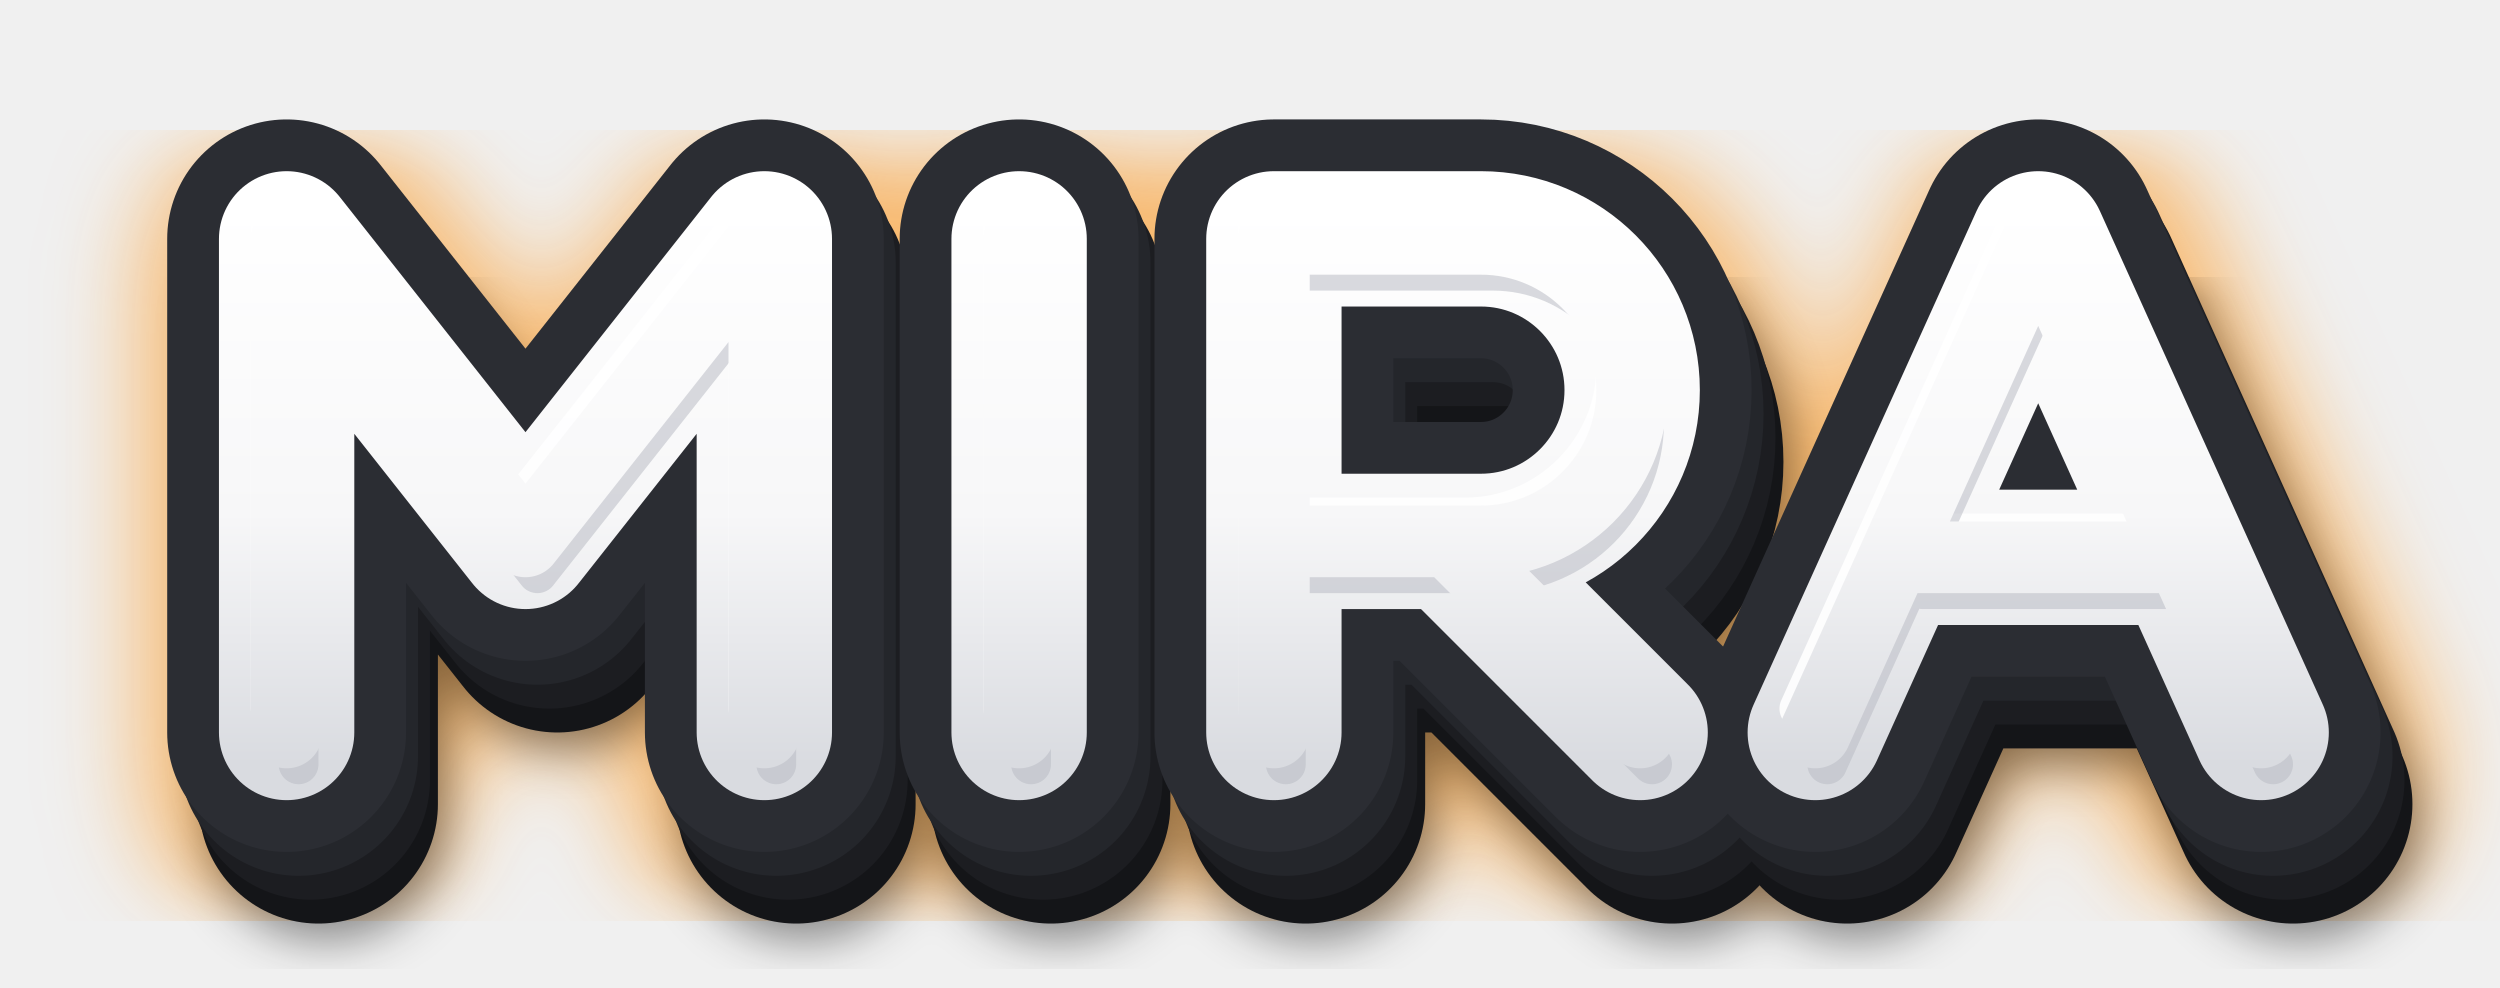
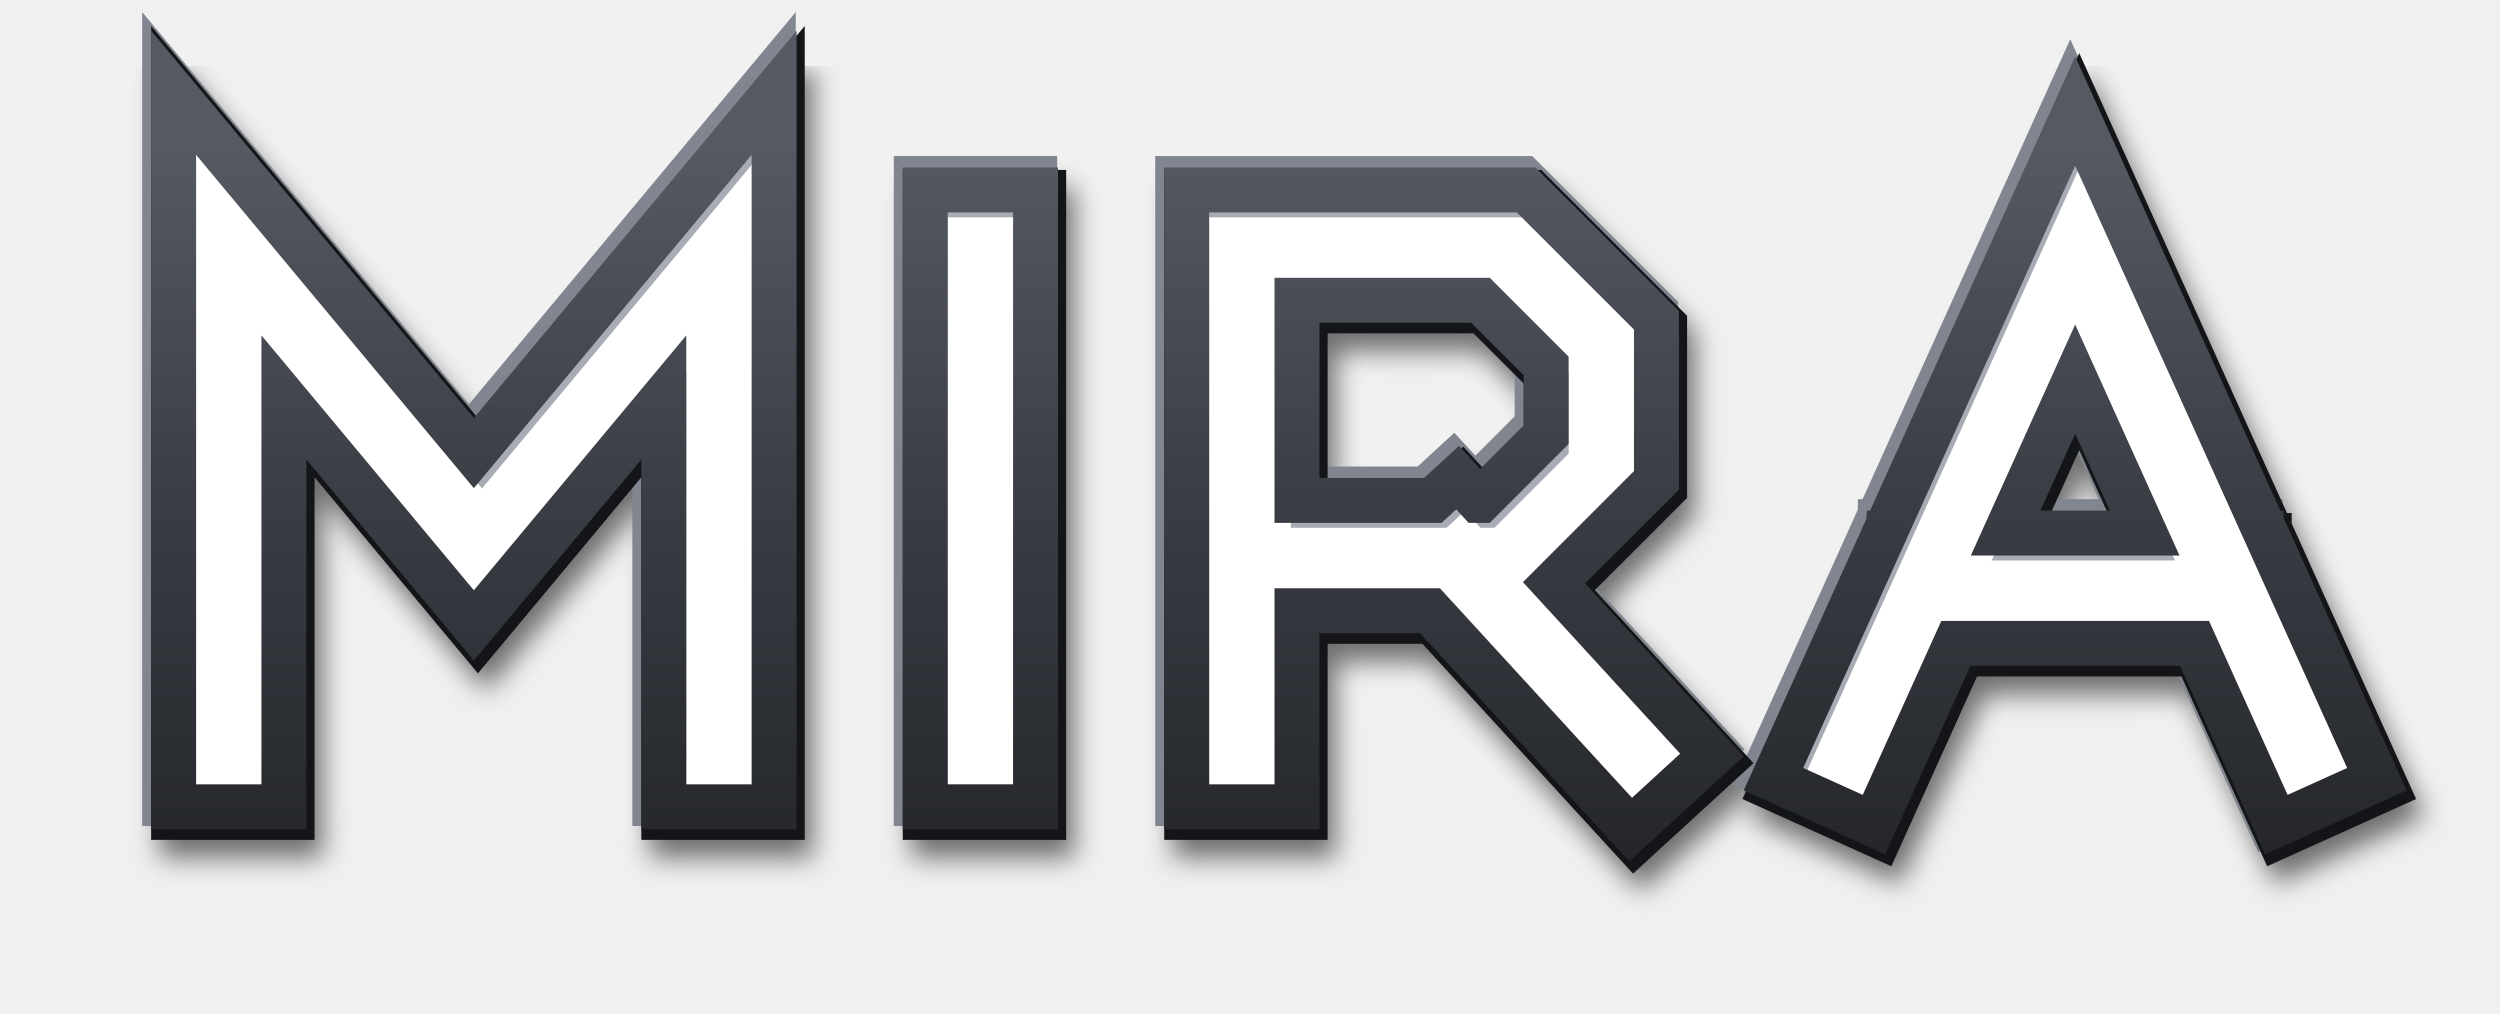
- <svg xmlns="http://www.w3.org/2000/svg" viewBox="-6 0 314 124" role="img" aria-label="MIRA">
+ <svg xmlns="http://www.w3.org/2000/svg" viewBox="2 0 306 124" role="img" aria-label="MIRA">
  <defs>
-     <g id="b" fill="none" stroke-linecap="round" stroke-linejoin="round">
-       <path d="M30 92V30L60 68L90 30V92" />
+     <g id="b" fill="none" stroke-linecap="square" stroke-linejoin="miter" stroke-miterlimit="10">
+       <path d="M30 92V30L60 66L90 30V92" />
      <path d="M122 30V92" />
-       <path d="M154 92V30H180a19 19 0 0 1 0 38H154M176 68L200 92" />
-       <path d="M222 92L250 30L278 92M234 70H266" />
+       <path d="M154 92V30H186L198 42V56L186 68H154M180 68L202 92" />
+       <path d="M228 92L256 30L284 92M240 72H272" />
    </g>
-     <linearGradient id="weiss" x1="0" y1="26" x2="0" y2="96" gradientUnits="userSpaceOnUse">
-       <stop offset="0" stop-color="#ffffff" />
-       <stop offset=".55" stop-color="#f7f7f8" />
-       <stop offset="1" stop-color="#d9dbe0" />
+     <linearGradient id="rahmen" x1="0" y1="18" x2="0" y2="104" gradientUnits="userSpaceOnUse">
+       <stop offset="0" stop-color="#555962" />
+       <stop offset=".5" stop-color="#3a3d44" />
+       <stop offset="1" stop-color="#25272c" />
    </linearGradient>
-     <filter id="schatten" x="-10%" y="-10%" width="130%" height="140%">
-       <feGaussianBlur stdDeviation="3" />
+     <filter id="schein" x="-20%" y="-40%" width="140%" height="180%">
+       <feGaussianBlur stdDeviation="5" />
    </filter>
-     <filter id="schein" x="-15%" y="-30%" width="130%" height="160%">
-       <feGaussianBlur stdDeviation="6" />
+     <filter id="weich" x="-20%" y="-40%" width="140%" height="180%">
+       <feGaussianBlur stdDeviation="1.6" />
    </filter>
+     <mask id="kern" maskUnits="userSpaceOnUse" x="0" y="0" width="320" height="130">
+       <use href="#b" stroke="#fff" stroke-width="8" />
+     </mask>
  </defs>
-   <use href="#b" stroke="#ff8a00" stroke-width="40" opacity=".55" transform="translate(2 5)" filter="url(#schein)" />
-   <use href="#b" stroke="#000" stroke-width="30" opacity=".45" transform="translate(5 11)" filter="url(#schatten)" />
-   <use href="#b" stroke="#141518" stroke-width="30" transform="translate(4 9)" />
-   <use href="#b" stroke="#1c1d21" stroke-width="30" transform="translate(3 6)" />
-   <use href="#b" stroke="#24262b" stroke-width="30" transform="translate(1.5 3)" />
-   <use href="#b" stroke="#2b2d33" stroke-width="30" />
-   <use href="#b" stroke="url(#weiss)" stroke-width="17" />
-   <use href="#b" stroke="#ffffff" stroke-width="5" opacity=".9" transform="translate(-2 -3)" style="mix-blend-mode:screen" />
-   <use href="#b" stroke="#b9bcc4" stroke-width="5" opacity=".55" transform="translate(1.5 4)" />
-   <use href="#b" stroke="url(#weiss)" stroke-width="9" />
+   <use href="#b" stroke="#fff" stroke-width="22" opacity=".16" filter="url(#schein)" />
+   <use href="#b" stroke="#000" stroke-width="20" opacity=".55" transform="translate(1.5 3)" filter="url(#weich)" />
+   <use href="#b" stroke="#80858f" stroke-width="20" transform="translate(-.6 -.9)" />
+   <use href="#b" stroke="#141518" stroke-width="20" transform="translate(.5 .8)" />
+   <use href="#b" stroke="url(#rahmen)" stroke-width="19" />
+   <g mask="url(#kern)">
+     <use href="#b" stroke="#a7abb4" stroke-width="10" />
+     <use href="#b" stroke="#ffffff" stroke-width="10" transform="translate(1 1.6)" />
+   </g>
</svg>
